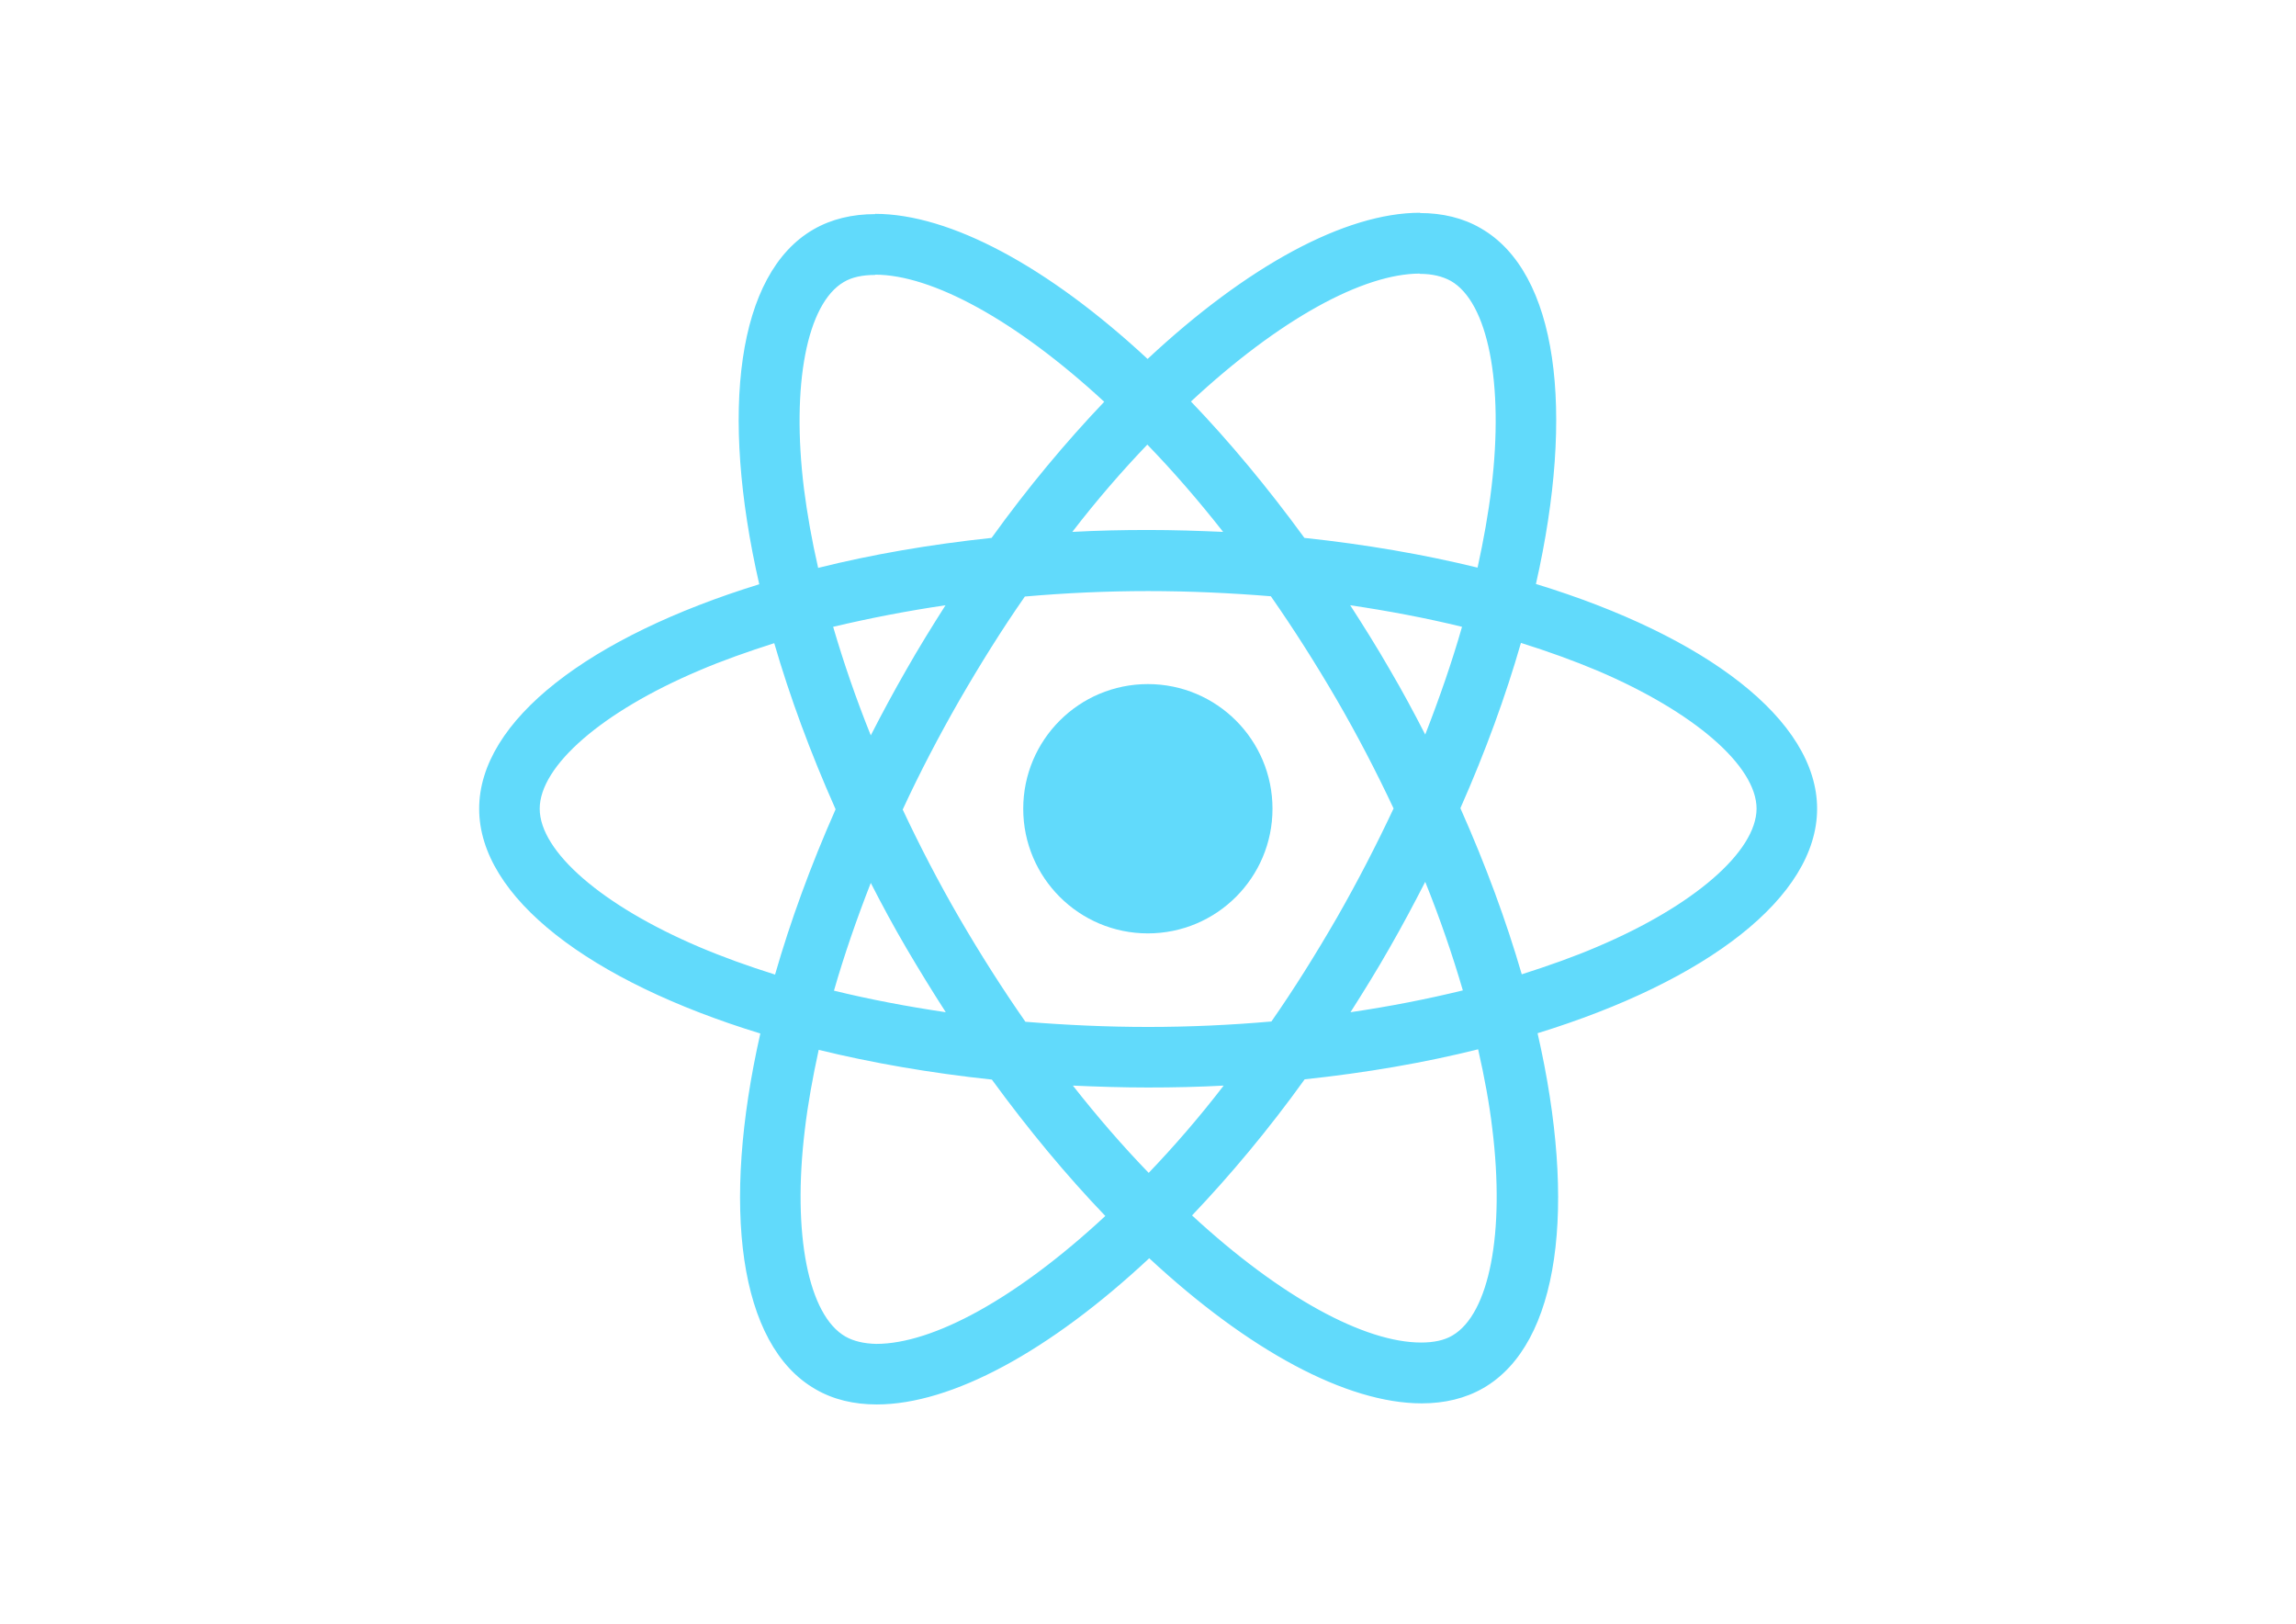
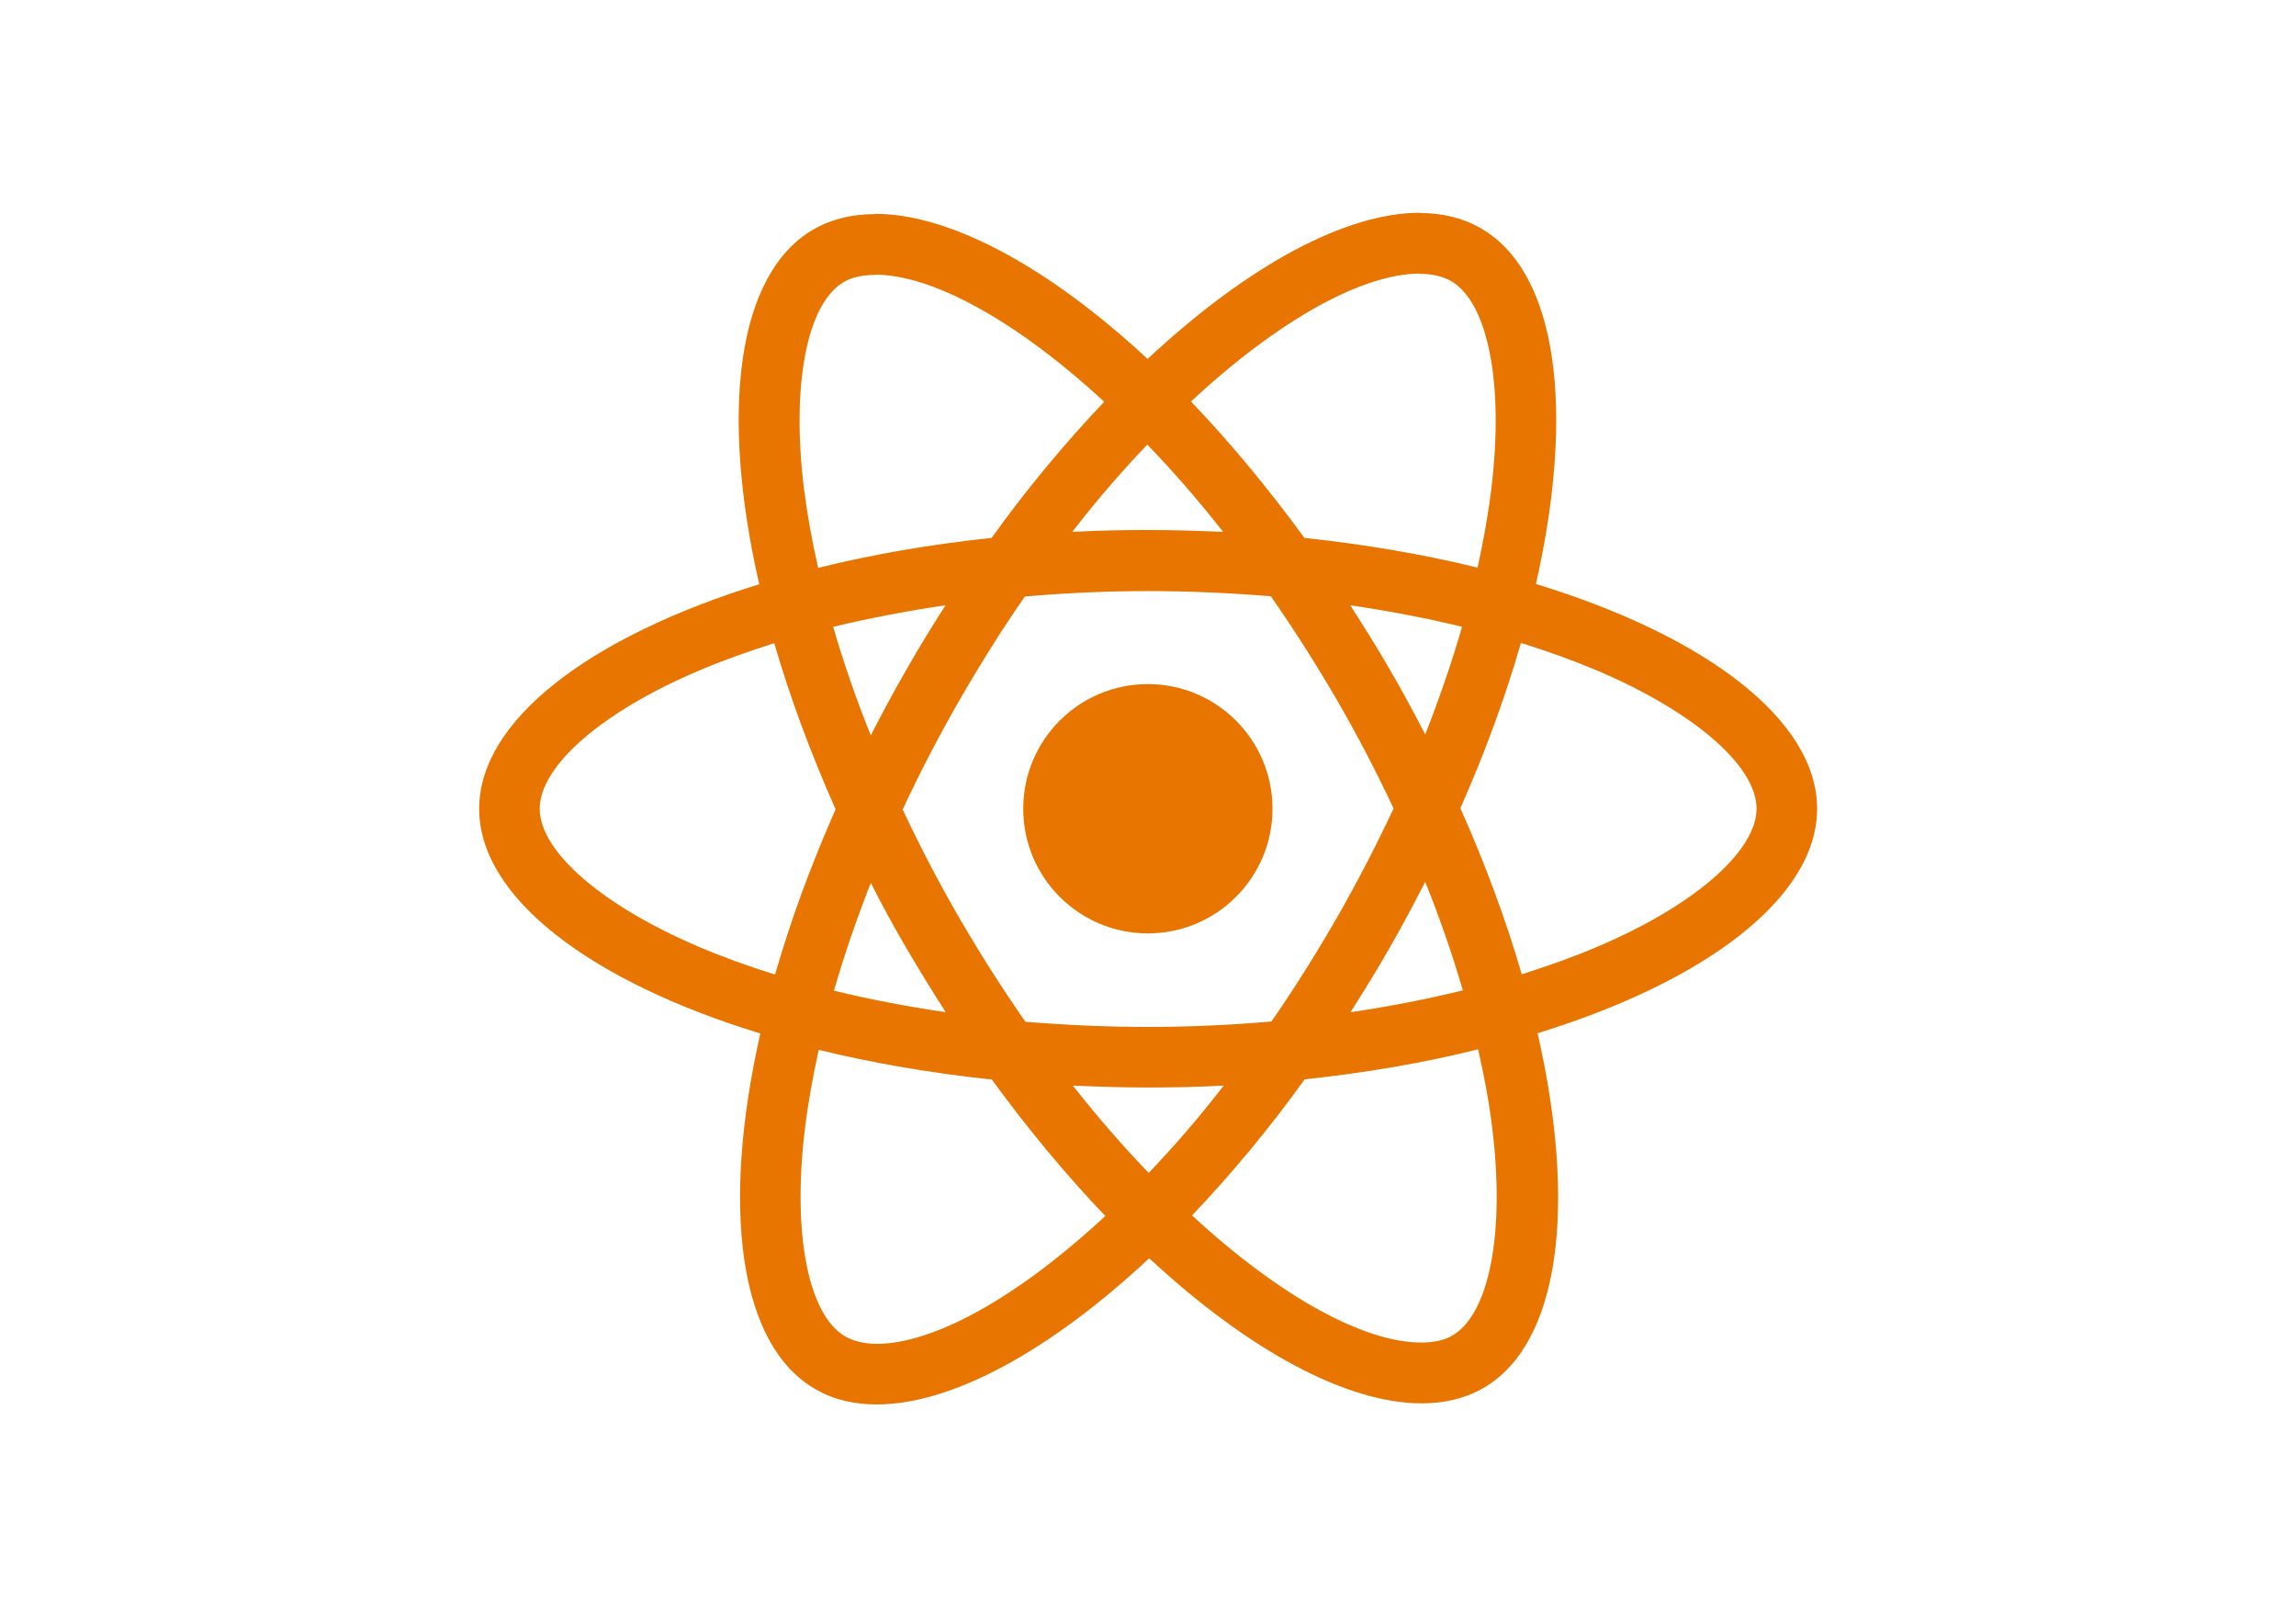
<svg xmlns="http://www.w3.org/2000/svg" viewBox="0 0 841.9 595.3">
-   <g fill="#61DAFB">
+   <g fill="#e87500">
    <path d="M666.3 296.5c0-32.5-40.7-63.3-103.1-82.4 14.4-63.6 8-114.2-20.2-130.4-6.5-3.8-14.1-5.6-22.4-5.6v22.3c4.6 0 8.3.9 11.4 2.6 13.6 7.8 19.5 37.5 14.9 75.7-1.1 9.4-2.9 19.3-5.1 29.4-19.6-4.8-41-8.5-63.5-10.9-13.5-18.5-27.5-35.3-41.6-50 32.6-30.3 63.2-46.9 84-46.9V78c-27.5 0-63.5 19.6-99.9 53.6-36.4-33.8-72.4-53.2-99.9-53.2v22.3c20.7 0 51.4 16.5 84 46.6-14 14.7-28 31.4-41.3 49.9-22.6 2.4-44 6.1-63.6 11-2.3-10-4-19.7-5.2-29-4.7-38.2 1.1-67.9 14.6-75.8 3-1.8 6.9-2.6 11.5-2.6V78.5c-8.4 0-16 1.8-22.6 5.6-28.1 16.2-34.4 66.7-19.9 130.1-62.2 19.2-102.7 49.9-102.7 82.3 0 32.5 40.7 63.3 103.1 82.4-14.4 63.6-8 114.2 20.2 130.4 6.5 3.8 14.1 5.6 22.5 5.6 27.5 0 63.5-19.6 99.9-53.6 36.4 33.8 72.4 53.2 99.9 53.2 8.4 0 16-1.8 22.6-5.6 28.1-16.2 34.4-66.7 19.9-130.1 62-19.1 102.5-49.9 102.5-82.3zm-130.2-66.7c-3.7 12.9-8.3 26.2-13.5 39.5-4.1-8-8.4-16-13.1-24-4.6-8-9.5-15.8-14.4-23.4 14.2 2.1 27.9 4.7 41 7.9zm-45.8 106.5c-7.8 13.5-15.8 26.3-24.1 38.2-14.9 1.3-30 2-45.2 2-15.1 0-30.2-.7-45-1.9-8.3-11.9-16.4-24.6-24.2-38-7.6-13.1-14.5-26.4-20.8-39.8 6.2-13.4 13.2-26.8 20.7-39.9 7.8-13.5 15.8-26.3 24.1-38.2 14.9-1.3 30-2 45.2-2 15.1 0 30.2.7 45 1.9 8.3 11.9 16.4 24.6 24.2 38 7.6 13.1 14.5 26.4 20.8 39.8-6.3 13.4-13.2 26.8-20.7 39.9zm32.3-13c5.4 13.4 10 26.8 13.8 39.8-13.1 3.2-26.9 5.9-41.2 8 4.9-7.7 9.8-15.6 14.4-23.7 4.6-8 8.9-16.1 13-24.1zM421.2 430c-9.3-9.6-18.6-20.3-27.8-32 9 .4 18.2.7 27.5.7 9.4 0 18.7-.2 27.8-.7-9 11.7-18.3 22.4-27.5 32zm-74.4-58.9c-14.2-2.1-27.9-4.7-41-7.9 3.7-12.9 8.3-26.2 13.5-39.5 4.1 8 8.4 16 13.1 24 4.7 8 9.5 15.8 14.4 23.4zM420.7 163c9.3 9.6 18.6 20.3 27.8 32-9-.4-18.2-.7-27.5-.7-9.4 0-18.7.2-27.8.7 9-11.7 18.3-22.4 27.5-32zm-74 58.9c-4.9 7.7-9.8 15.6-14.4 23.7-4.6 8-8.9 16-13 24-5.4-13.4-10-26.8-13.8-39.8 13.1-3.1 26.9-5.8 41.2-7.9zm-90.5 125.2c-35.4-15.1-58.3-34.9-58.3-50.6 0-15.7 22.9-35.6 58.3-50.6 8.6-3.7 18-7 27.7-10.1 5.7 19.6 13.2 40 22.5 60.9-9.2 20.8-16.6 41.1-22.2 60.6-9.9-3.1-19.3-6.5-28-10.2zM310 490c-13.6-7.8-19.5-37.5-14.9-75.7 1.1-9.4 2.9-19.3 5.1-29.4 19.6 4.8 41 8.5 63.5 10.9 13.5 18.5 27.5 35.3 41.6 50-32.6 30.3-63.2 46.9-84 46.9-4.5-.1-8.3-1-11.3-2.7zm237.2-76.2c4.7 38.2-1.1 67.9-14.6 75.8-3 1.8-6.9 2.6-11.5 2.6-20.7 0-51.4-16.5-84-46.6 14-14.7 28-31.4 41.3-49.9 22.6-2.4 44-6.1 63.6-11 2.3 10.1 4.1 19.8 5.2 29.1zm38.5-66.7c-8.6 3.7-18 7-27.7 10.1-5.7-19.6-13.2-40-22.5-60.9 9.2-20.8 16.6-41.1 22.2-60.6 9.9 3.1 19.3 6.5 28.1 10.2 35.4 15.1 58.3 34.9 58.3 50.6-.1 15.7-23 35.6-58.4 50.6zM320.8 78.4z" />
    <circle cx="420.9" cy="296.5" r="45.7" />
    <path d="M520.5 78.1z" />
  </g>
</svg>
